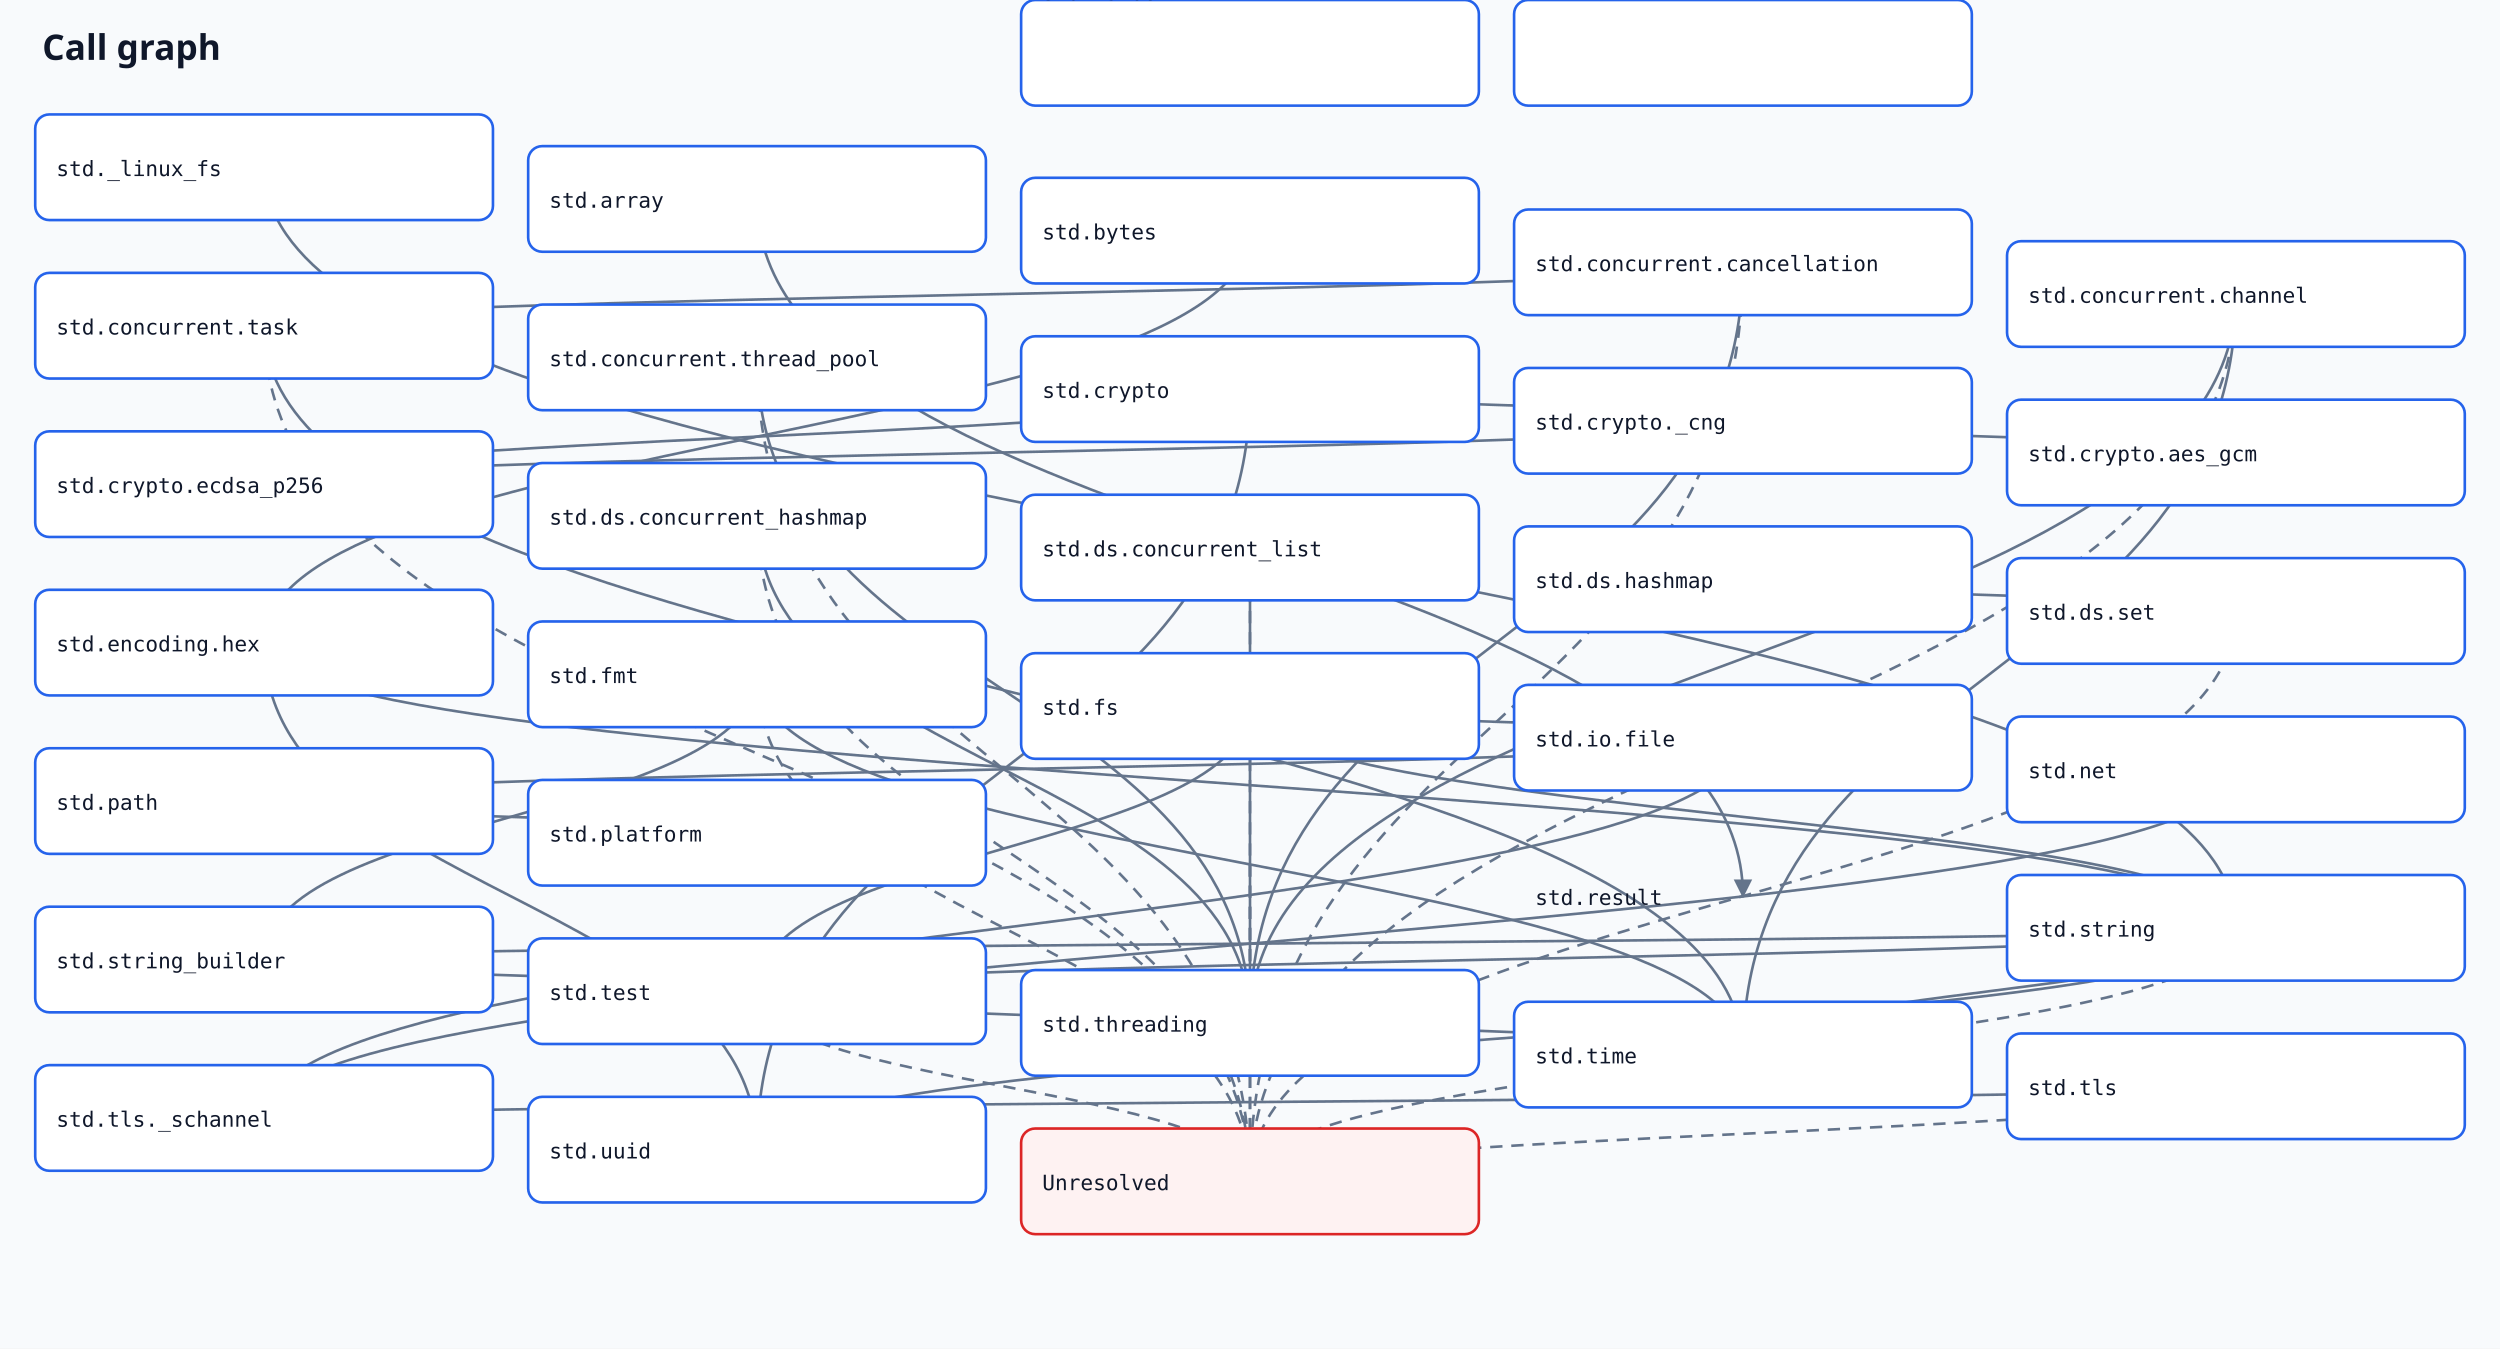
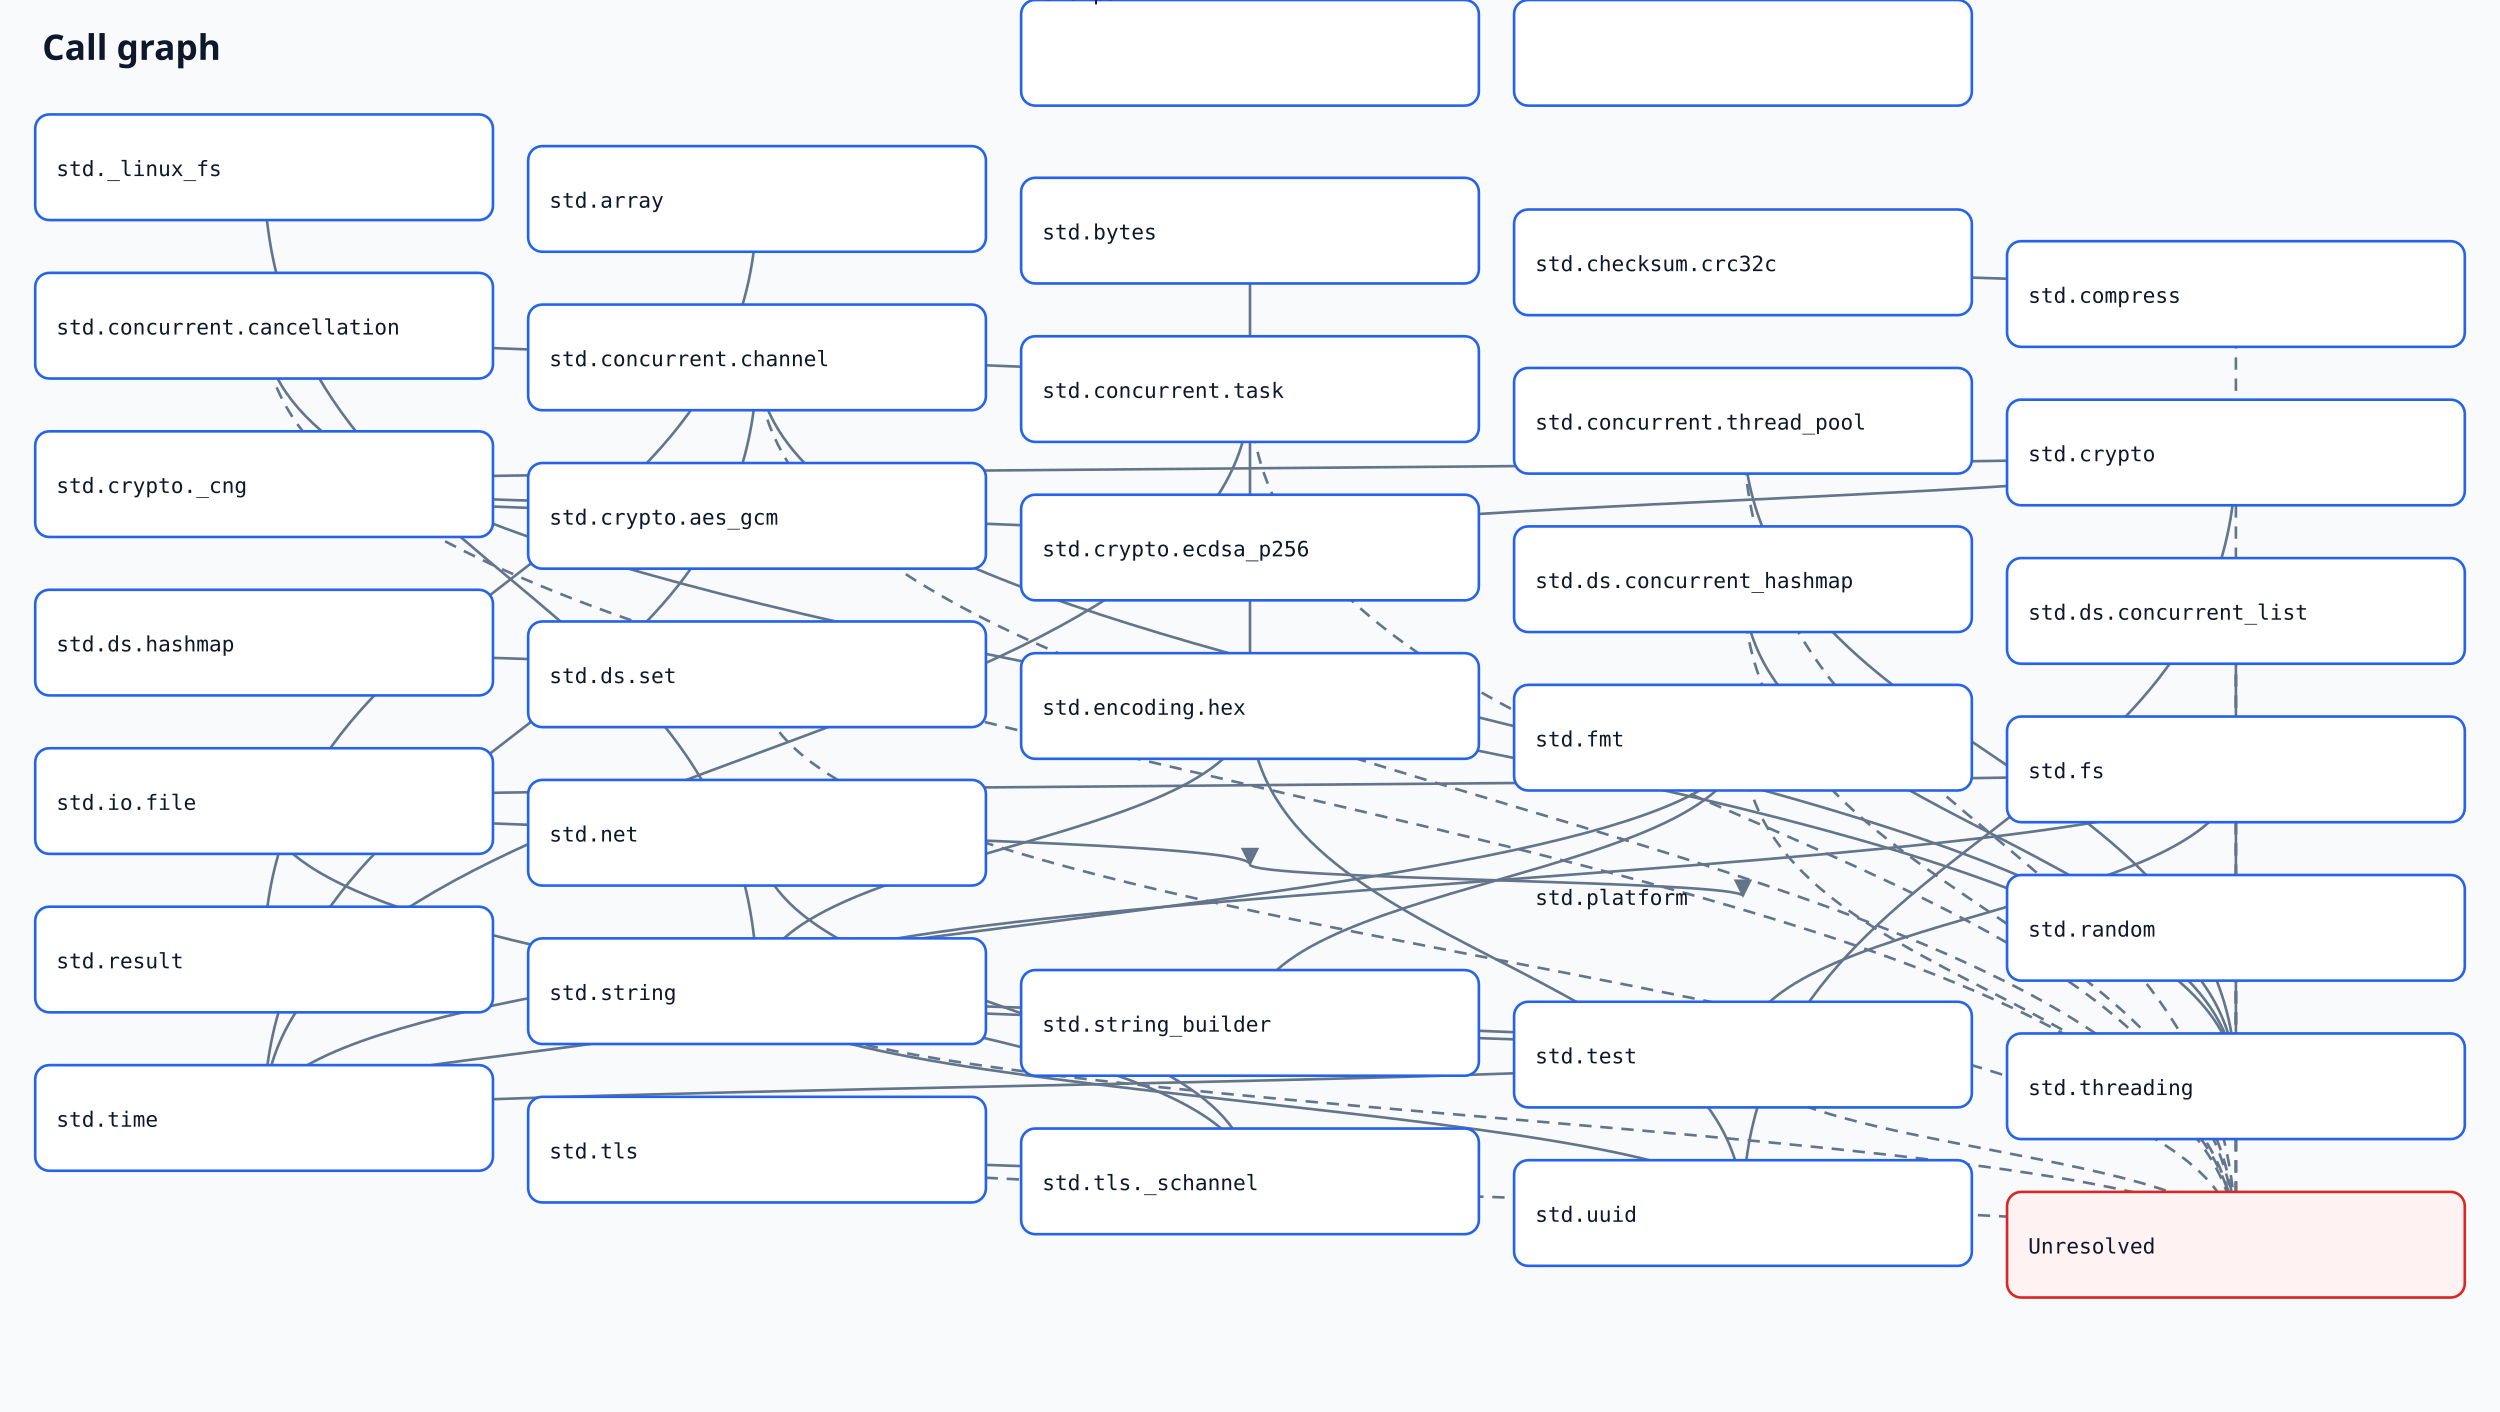
- <svg xmlns="http://www.w3.org/2000/svg" width="1420" height="766" viewBox="0 0 1420 766" role="img" aria-labelledby="title desc">
+ <svg xmlns="http://www.w3.org/2000/svg" width="1420" height="802" viewBox="0 0 1420 802" role="img" aria-labelledby="title desc">
  <defs>
    <marker id="arrow" viewBox="0 0 10 10" refX="9" refY="5" markerWidth="7" markerHeight="7" orient="auto-start-reverse">
      <path d="M 0 0 L 10 5 L 0 10 z" fill="#64748b" />
    </marker>
  </defs>
  <rect width="100%" height="100%" fill="#f8fafc" />
  <text x="24" y="34" font-family="system-ui,sans-serif" font-size="20" font-weight="700" fill="#0f172a">Call graph</text>
-   <path d="M 150 95 C 150 311, 1270 311, 1270 527" fill="none" stroke="#64748b" stroke-width="1.5" marker-end="url(#arrow)" />
-   <path d="M 430 113 C 430 311, 990 311, 990 509." fill="none" stroke="#64748b" stroke-width="1.5" marker-end="url(#arrow)" />
-   <path d="M 710 131 C 710 248, 150 248, 150 365" fill="none" stroke="#64748b" stroke-width="1.5" marker-end="url(#arrow)" />
-   <path d="M 990 149 C 990 410, 710 410, 710 671" fill="none" stroke="#64748b" stroke-width="1.5" stroke-dasharray="7 5" marker-end="url(#arrow)" />
-   <path d="M 990 149 C 990 365, 710 365, 710 581" fill="none" stroke="#64748b" stroke-width="1.5" marker-end="url(#arrow)" />
-   <path d="M 1270 167 C 1270 419, 710 419, 710 671" fill="none" stroke="#64748b" stroke-width="1.5" stroke-dasharray="7 5" marker-end="url(#arrow)" />
-   <path d="M 1270 167 C 1270 374, 710 374, 710 581" fill="none" stroke="#64748b" stroke-width="1.5" marker-end="url(#arrow)" />
-   <path d="M 1270 167 C 1270 383, 990 383, 990 599" fill="none" stroke="#64748b" stroke-width="1.5" marker-end="url(#arrow)" />
-   <path d="M 150 185 C 150 428, 710 428, 710 671" fill="none" stroke="#64748b" stroke-width="1.5" stroke-dasharray="7 5" marker-end="url(#arrow)" />
-   <path d="M 150 185 C 150 167, 990 167, 990 149" fill="none" stroke="#64748b" stroke-width="1.5" marker-end="url(#arrow)" />
-   <path d="M 150 185 C 150 392, 990 392, 990 599" fill="none" stroke="#64748b" stroke-width="1.5" marker-end="url(#arrow)" />
-   <path d="M 430 203 C 430 437, 710 437, 710 671" fill="none" stroke="#64748b" stroke-width="1.5" stroke-dasharray="7 5" marker-end="url(#arrow)" />
-   <path d="M 430 203 C 430 392, 710 392, 710 581" fill="none" stroke="#64748b" stroke-width="1.5" marker-end="url(#arrow)" />
-   <path d="M 710 221 C 710 230, 990 230, 990 239" fill="none" stroke="#64748b" stroke-width="1.5" marker-end="url(#arrow)" />
-   <path d="M 1270 257 C 1270 248, 990 248, 990 239" fill="none" stroke="#64748b" stroke-width="1.5" marker-end="url(#arrow)" />
-   <path d="M 150 275 C 150 257, 990 257, 990 239" fill="none" stroke="#64748b" stroke-width="1.5" marker-end="url(#arrow)" />
-   <path d="M 150 275 C 150 248, 710 248, 710 221" fill="none" stroke="#64748b" stroke-width="1.5" marker-end="url(#arrow)" />
-   <path d="M 430 293 C 430 482, 710 482, 710 671" fill="none" stroke="#64748b" stroke-width="1.5" stroke-dasharray="7 5" marker-end="url(#arrow)" />
-   <path d="M 430 293 C 430 437, 710 437, 710 581" fill="none" stroke="#64748b" stroke-width="1.5" marker-end="url(#arrow)" />
-   <path d="M 710 311 C 710 491, 710 491, 710 671" fill="none" stroke="#64748b" stroke-width="1.5" stroke-dasharray="7 5" marker-end="url(#arrow)" />
-   <path d="M 710 311 C 710 446, 710 446, 710 581" fill="none" stroke="#64748b" stroke-width="1.5" marker-end="url(#arrow)" />
-   <path d="M 1270 347 C 1270 509, 710 509, 710 671" fill="none" stroke="#64748b" stroke-width="1.5" stroke-dasharray="7 5" marker-end="url(#arrow)" />
-   <path d="M 1270 347 C 1270 338, 990 338, 990 329" fill="none" stroke="#64748b" stroke-width="1.5" marker-end="url(#arrow)" />
-   <path d="M 150 365 C 150 446, 1270 446, 1270 527" fill="none" stroke="#64748b" stroke-width="1.5" marker-end="url(#arrow)" />
-   <path d="M 430 383 C 430 527, 710 527, 710 671" fill="none" stroke="#64748b" stroke-width="1.5" stroke-dasharray="7 5" marker-end="url(#arrow)" />
-   <path d="M 430 383 C 430 464, 150 464, 150 545" fill="none" stroke="#64748b" stroke-width="1.5" marker-end="url(#arrow)" />
-   <path d="M 710 401 C 710 464, 1270 464, 1270 527" fill="none" stroke="#64748b" stroke-width="1.5" marker-end="url(#arrow)" />
-   <path d="M 990 419 C 990 410, 710 410, 710 401" fill="none" stroke="#64748b" stroke-width="1.5" marker-end="url(#arrow)" />
-   <path d="M 990 419 C 990 437, 150 437, 150 455" fill="none" stroke="#64748b" stroke-width="1.5" marker-end="url(#arrow)" />
-   <path d="M 150 455 C 150 464, 430 464, 430 473" fill="none" stroke="#64748b" stroke-width="1.5" marker-end="url(#arrow)" />
-   <path d="M 710 491. C 710 581, 710 581, 710 671" fill="none" stroke="#64748b" stroke-width="1.5" stroke-dasharray="7 5" marker-end="url(#arrow)" />
-   <path d="M 1270 527 C 1270 599, 710 599, 710 671" fill="none" stroke="#64748b" stroke-width="1.5" stroke-dasharray="7 5" marker-end="url(#arrow)" />
-   <path d="M 1270 527 C 1270 536, 150 536, 150 545" fill="none" stroke="#64748b" stroke-width="1.5" marker-end="url(#arrow)" />
-   <path d="M 430 563 C 430 617, 710 617, 710 671" fill="none" stroke="#64748b" stroke-width="1.5" stroke-dasharray="7 5" marker-end="url(#arrow)" />
-   <path d="M 430 563 C 430 554, 150 554, 150 545" fill="none" stroke="#64748b" stroke-width="1.5" marker-end="url(#arrow)" />
-   <path d="M 430 563 C 430 581, 990 581, 990 599" fill="none" stroke="#64748b" stroke-width="1.5" marker-end="url(#arrow)" />
-   <path d="M 430 563 C 430 545, 1270 545, 1270 527" fill="none" stroke="#64748b" stroke-width="1.5" marker-end="url(#arrow)" />
-   <path d="M 430 563 C 430 482, 710 482, 710 401" fill="none" stroke="#64748b" stroke-width="1.5" marker-end="url(#arrow)" />
-   <path d="M 990 599 C 990 491, 430 491, 430 383" fill="none" stroke="#64748b" stroke-width="1.5" marker-end="url(#arrow)" />
-   <path d="M 990 599 C 990 563, 1270 563, 1270 527" fill="none" stroke="#64748b" stroke-width="1.5" marker-end="url(#arrow)" />
-   <path d="M 150 635 C 150 536, 1270 536, 1270 437" fill="none" stroke="#64748b" stroke-width="1.5" marker-end="url(#arrow)" />
+   <path d="M 150 95 C 150 329, 430 329, 430 563" fill="none" stroke="#64748b" stroke-width="1.5" marker-end="url(#arrow)" />
+   <path d="M 430 113 C 430 329, 150 329, 150 545" fill="none" stroke="#64748b" stroke-width="1.5" marker-end="url(#arrow)" />
+   <path d="M 710 131 C 710 266, 710 266, 710 401" fill="none" stroke="#64748b" stroke-width="1.5" marker-end="url(#arrow)" />
+   <path d="M 1270 167 C 1270 437, 1270 437, 1270 707" fill="none" stroke="#64748b" stroke-width="1.5" stroke-dasharray="7 5" marker-end="url(#arrow)" />
+   <path d="M 1270 167 C 1270 158, 990 158, 990 149" fill="none" stroke="#64748b" stroke-width="1.5" marker-end="url(#arrow)" />
+   <path d="M 150 185 C 150 446, 1270 446, 1270 707" fill="none" stroke="#64748b" stroke-width="1.5" stroke-dasharray="7 5" marker-end="url(#arrow)" />
+   <path d="M 150 185 C 150 401, 1270 401, 1270 617" fill="none" stroke="#64748b" stroke-width="1.5" marker-end="url(#arrow)" />
+   <path d="M 430 203 C 430 455, 1270 455, 1270 707" fill="none" stroke="#64748b" stroke-width="1.5" stroke-dasharray="7 5" marker-end="url(#arrow)" />
+   <path d="M 430 203 C 430 410, 1270 410, 1270 617" fill="none" stroke="#64748b" stroke-width="1.5" marker-end="url(#arrow)" />
+   <path d="M 430 203 C 430 419, 150 419, 150 635" fill="none" stroke="#64748b" stroke-width="1.5" marker-end="url(#arrow)" />
+   <path d="M 710 221 C 710 464, 1270 464, 1270 707" fill="none" stroke="#64748b" stroke-width="1.5" stroke-dasharray="7 5" marker-end="url(#arrow)" />
+   <path d="M 710 221 C 710 203, 150 203, 150 185" fill="none" stroke="#64748b" stroke-width="1.5" marker-end="url(#arrow)" />
+   <path d="M 710 221 C 710 428, 150 428, 150 635" fill="none" stroke="#64748b" stroke-width="1.5" marker-end="url(#arrow)" />
+   <path d="M 990 239 C 990 473, 1270 473, 1270 707" fill="none" stroke="#64748b" stroke-width="1.5" stroke-dasharray="7 5" marker-end="url(#arrow)" />
+   <path d="M 990 239 C 990 428, 1270 428, 1270 617" fill="none" stroke="#64748b" stroke-width="1.5" marker-end="url(#arrow)" />
+   <path d="M 1270 257 C 1270 266, 150 266, 150 275" fill="none" stroke="#64748b" stroke-width="1.5" marker-end="url(#arrow)" />
+   <path d="M 430 293 C 430 284, 150 284, 150 275" fill="none" stroke="#64748b" stroke-width="1.5" marker-end="url(#arrow)" />
+   <path d="M 710 311 C 710 293, 150 293, 150 275" fill="none" stroke="#64748b" stroke-width="1.5" marker-end="url(#arrow)" />
+   <path d="M 710 311 C 710 284, 1270 284, 1270 257" fill="none" stroke="#64748b" stroke-width="1.5" marker-end="url(#arrow)" />
+   <path d="M 990 329 C 990 518, 1270 518, 1270 707" fill="none" stroke="#64748b" stroke-width="1.5" stroke-dasharray="7 5" marker-end="url(#arrow)" />
+   <path d="M 990 329 C 990 473, 1270 473, 1270 617" fill="none" stroke="#64748b" stroke-width="1.5" marker-end="url(#arrow)" />
+   <path d="M 1270 347 C 1270 527, 1270 527, 1270 707" fill="none" stroke="#64748b" stroke-width="1.5" stroke-dasharray="7 5" marker-end="url(#arrow)" />
+   <path d="M 1270 347 C 1270 482, 1270 482, 1270 617" fill="none" stroke="#64748b" stroke-width="1.5" marker-end="url(#arrow)" />
+   <path d="M 430 383 C 430 545, 1270 545, 1270 707" fill="none" stroke="#64748b" stroke-width="1.5" stroke-dasharray="7 5" marker-end="url(#arrow)" />
+   <path d="M 430 383 C 430 374, 150 374, 150 365" fill="none" stroke="#64748b" stroke-width="1.5" marker-end="url(#arrow)" />
+   <path d="M 710 401 C 710 482, 430 482, 430 563" fill="none" stroke="#64748b" stroke-width="1.5" marker-end="url(#arrow)" />
+   <path d="M 990 419 C 990 563, 1270 563, 1270 707" fill="none" stroke="#64748b" stroke-width="1.5" stroke-dasharray="7 5" marker-end="url(#arrow)" />
+   <path d="M 990 419 C 990 500, 710 500, 710 581" fill="none" stroke="#64748b" stroke-width="1.5" marker-end="url(#arrow)" />
+   <path d="M 1270 437 C 1270 500, 430 500, 430 563" fill="none" stroke="#64748b" stroke-width="1.5" marker-end="url(#arrow)" />
+   <path d="M 150 455 C 150 446, 1270 446, 1270 437" fill="none" stroke="#64748b" stroke-width="1.5" marker-end="url(#arrow)" />
+   <path d="M 150 455 C 150 473, 710 473, 710 491." fill="none" stroke="#64748b" stroke-width="1.5" marker-end="url(#arrow)" />
+   <path d="M 710 491. C 710 500, 990 500, 990 509." fill="none" stroke="#64748b" stroke-width="1.5" marker-end="url(#arrow)" />
+   <path d="M 1270 527 C 1270 617, 1270 617, 1270 707" fill="none" stroke="#64748b" stroke-width="1.5" stroke-dasharray="7 5" marker-end="url(#arrow)" />
+   <path d="M 430 563 C 430 635, 1270 635, 1270 707" fill="none" stroke="#64748b" stroke-width="1.5" stroke-dasharray="7 5" marker-end="url(#arrow)" />
+   <path d="M 430 563 C 430 572, 710 572, 710 581" fill="none" stroke="#64748b" stroke-width="1.5" marker-end="url(#arrow)" />
+   <path d="M 990 599 C 990 653, 1270 653, 1270 707" fill="none" stroke="#64748b" stroke-width="1.5" stroke-dasharray="7 5" marker-end="url(#arrow)" />
+   <path d="M 990 599 C 990 590, 710 590, 710 581" fill="none" stroke="#64748b" stroke-width="1.5" marker-end="url(#arrow)" />
+   <path d="M 990 599 C 990 617, 150 617, 150 635" fill="none" stroke="#64748b" stroke-width="1.5" marker-end="url(#arrow)" />
+   <path d="M 990 599 C 990 581, 430 581, 430 563" fill="none" stroke="#64748b" stroke-width="1.5" marker-end="url(#arrow)" />
+   <path d="M 990 599 C 990 518, 1270 518, 1270 437" fill="none" stroke="#64748b" stroke-width="1.5" marker-end="url(#arrow)" />
  <path d="M 150 635 C 150 527, 990 527, 990 419" fill="none" stroke="#64748b" stroke-width="1.5" marker-end="url(#arrow)" />
-   <path d="M 1270 617 C 1270 644, 710 644, 710 671" fill="none" stroke="#64748b" stroke-width="1.5" stroke-dasharray="7 5" marker-end="url(#arrow)" />
-   <path d="M 1270 617 C 1270 626, 150 626, 150 635" fill="none" stroke="#64748b" stroke-width="1.5" marker-end="url(#arrow)" />
-   <path d="M 430 653 C 430 509, 150 509, 150 365" fill="none" stroke="#64748b" stroke-width="1.5" marker-end="url(#arrow)" />
-   <path d="M 430 653 C 430 590, 1270 590, 1270 527" fill="none" stroke="#64748b" stroke-width="1.5" marker-end="url(#arrow)" />
-   <path d="M 430 653 C 430 437, 710 437, 710 221" fill="none" stroke="#64748b" stroke-width="1.5" marker-end="url(#arrow)" />
+   <path d="M 150 635 C 150 599, 430 599, 430 563" fill="none" stroke="#64748b" stroke-width="1.5" marker-end="url(#arrow)" />
+   <path d="M 710 671 C 710 572, 430 572, 430 473" fill="none" stroke="#64748b" stroke-width="1.5" marker-end="url(#arrow)" />
+   <path d="M 710 671 C 710 563, 150 563, 150 455" fill="none" stroke="#64748b" stroke-width="1.5" marker-end="url(#arrow)" />
+   <path d="M 430 653 C 430 680, 1270 680, 1270 707" fill="none" stroke="#64748b" stroke-width="1.5" stroke-dasharray="7 5" marker-end="url(#arrow)" />
+   <path d="M 430 653 C 430 662, 710 662, 710 671" fill="none" stroke="#64748b" stroke-width="1.5" marker-end="url(#arrow)" />
+   <path d="M 990 689 C 990 545, 710 545, 710 401" fill="none" stroke="#64748b" stroke-width="1.5" marker-end="url(#arrow)" />
+   <path d="M 990 689 C 990 626, 430 626, 430 563" fill="none" stroke="#64748b" stroke-width="1.5" marker-end="url(#arrow)" />
+   <path d="M 990 689 C 990 473, 1270 473, 1270 257" fill="none" stroke="#64748b" stroke-width="1.5" marker-end="url(#arrow)" />
  <g>
    <rect x="20" y="65" width="260" height="60" rx="8" fill="#ffffff" stroke="#2563eb" stroke-width="1.5" />
    <text x="32" y="100" font-family="ui-monospace,monospace" font-size="12" fill="#0f172a">std._linux_fs</text>
  </g>
  <g>
    <rect x="300" y="83" width="260" height="60" rx="8" fill="#ffffff" stroke="#2563eb" stroke-width="1.5" />
    <text x="312" y="118" font-family="ui-monospace,monospace" font-size="12" fill="#0f172a">std.array</text>
  </g>
  <g>
    <rect x="580" y="101" width="260" height="60" rx="8" fill="#ffffff" stroke="#2563eb" stroke-width="1.5" />
    <text x="592" y="136" font-family="ui-monospace,monospace" font-size="12" fill="#0f172a">std.bytes</text>
  </g>
  <g>
    <rect x="860" y="119" width="260" height="60" rx="8" fill="#ffffff" stroke="#2563eb" stroke-width="1.5" />
-     <text x="872" y="154" font-family="ui-monospace,monospace" font-size="12" fill="#0f172a">std.concurrent.cancellation</text>
+     <text x="872" y="154" font-family="ui-monospace,monospace" font-size="12" fill="#0f172a">std.checksum.crc32c</text>
  </g>
  <g>
    <rect x="1140" y="137" width="260" height="60" rx="8" fill="#ffffff" stroke="#2563eb" stroke-width="1.5" />
-     <text x="1152" y="172" font-family="ui-monospace,monospace" font-size="12" fill="#0f172a">std.concurrent.channel</text>
+     <text x="1152" y="172" font-family="ui-monospace,monospace" font-size="12" fill="#0f172a">std.compress</text>
  </g>
  <g>
    <rect x="20" y="155" width="260" height="60" rx="8" fill="#ffffff" stroke="#2563eb" stroke-width="1.5" />
-     <text x="32" y="190" font-family="ui-monospace,monospace" font-size="12" fill="#0f172a">std.concurrent.task</text>
+     <text x="32" y="190" font-family="ui-monospace,monospace" font-size="12" fill="#0f172a">std.concurrent.cancellation</text>
  </g>
  <g>
    <rect x="300" y="173" width="260" height="60" rx="8" fill="#ffffff" stroke="#2563eb" stroke-width="1.5" />
-     <text x="312" y="208" font-family="ui-monospace,monospace" font-size="12" fill="#0f172a">std.concurrent.thread_pool</text>
+     <text x="312" y="208" font-family="ui-monospace,monospace" font-size="12" fill="#0f172a">std.concurrent.channel</text>
  </g>
  <g>
    <rect x="580" y="191" width="260" height="60" rx="8" fill="#ffffff" stroke="#2563eb" stroke-width="1.5" />
-     <text x="592" y="226" font-family="ui-monospace,monospace" font-size="12" fill="#0f172a">std.crypto</text>
+     <text x="592" y="226" font-family="ui-monospace,monospace" font-size="12" fill="#0f172a">std.concurrent.task</text>
  </g>
  <g>
    <rect x="860" y="209" width="260" height="60" rx="8" fill="#ffffff" stroke="#2563eb" stroke-width="1.5" />
-     <text x="872" y="244" font-family="ui-monospace,monospace" font-size="12" fill="#0f172a">std.crypto._cng</text>
+     <text x="872" y="244" font-family="ui-monospace,monospace" font-size="12" fill="#0f172a">std.concurrent.thread_pool</text>
  </g>
  <g>
    <rect x="1140" y="227" width="260" height="60" rx="8" fill="#ffffff" stroke="#2563eb" stroke-width="1.5" />
-     <text x="1152" y="262" font-family="ui-monospace,monospace" font-size="12" fill="#0f172a">std.crypto.aes_gcm</text>
+     <text x="1152" y="262" font-family="ui-monospace,monospace" font-size="12" fill="#0f172a">std.crypto</text>
  </g>
  <g>
    <rect x="20" y="245" width="260" height="60" rx="8" fill="#ffffff" stroke="#2563eb" stroke-width="1.5" />
-     <text x="32" y="280" font-family="ui-monospace,monospace" font-size="12" fill="#0f172a">std.crypto.ecdsa_p256</text>
+     <text x="32" y="280" font-family="ui-monospace,monospace" font-size="12" fill="#0f172a">std.crypto._cng</text>
  </g>
  <g>
    <rect x="300" y="263" width="260" height="60" rx="8" fill="#ffffff" stroke="#2563eb" stroke-width="1.5" />
-     <text x="312" y="298" font-family="ui-monospace,monospace" font-size="12" fill="#0f172a">std.ds.concurrent_hashmap</text>
+     <text x="312" y="298" font-family="ui-monospace,monospace" font-size="12" fill="#0f172a">std.crypto.aes_gcm</text>
  </g>
  <g>
    <rect x="580" y="281" width="260" height="60" rx="8" fill="#ffffff" stroke="#2563eb" stroke-width="1.5" />
-     <text x="592" y="316" font-family="ui-monospace,monospace" font-size="12" fill="#0f172a">std.ds.concurrent_list</text>
+     <text x="592" y="316" font-family="ui-monospace,monospace" font-size="12" fill="#0f172a">std.crypto.ecdsa_p256</text>
  </g>
  <g>
    <rect x="860" y="299" width="260" height="60" rx="8" fill="#ffffff" stroke="#2563eb" stroke-width="1.5" />
-     <text x="872" y="334" font-family="ui-monospace,monospace" font-size="12" fill="#0f172a">std.ds.hashmap</text>
+     <text x="872" y="334" font-family="ui-monospace,monospace" font-size="12" fill="#0f172a">std.ds.concurrent_hashmap</text>
  </g>
  <g>
    <rect x="1140" y="317" width="260" height="60" rx="8" fill="#ffffff" stroke="#2563eb" stroke-width="1.5" />
-     <text x="1152" y="352" font-family="ui-monospace,monospace" font-size="12" fill="#0f172a">std.ds.set</text>
+     <text x="1152" y="352" font-family="ui-monospace,monospace" font-size="12" fill="#0f172a">std.ds.concurrent_list</text>
  </g>
  <g>
    <rect x="20" y="335" width="260" height="60" rx="8" fill="#ffffff" stroke="#2563eb" stroke-width="1.5" />
-     <text x="32" y="370" font-family="ui-monospace,monospace" font-size="12" fill="#0f172a">std.encoding.hex</text>
+     <text x="32" y="370" font-family="ui-monospace,monospace" font-size="12" fill="#0f172a">std.ds.hashmap</text>
  </g>
  <g>
    <rect x="300" y="353" width="260" height="60" rx="8" fill="#ffffff" stroke="#2563eb" stroke-width="1.5" />
-     <text x="312" y="388" font-family="ui-monospace,monospace" font-size="12" fill="#0f172a">std.fmt</text>
+     <text x="312" y="388" font-family="ui-monospace,monospace" font-size="12" fill="#0f172a">std.ds.set</text>
  </g>
  <g>
    <rect x="580" y="371" width="260" height="60" rx="8" fill="#ffffff" stroke="#2563eb" stroke-width="1.5" />
-     <text x="592" y="406" font-family="ui-monospace,monospace" font-size="12" fill="#0f172a">std.fs</text>
+     <text x="592" y="406" font-family="ui-monospace,monospace" font-size="12" fill="#0f172a">std.encoding.hex</text>
  </g>
  <g>
    <rect x="860" y="389" width="260" height="60" rx="8" fill="#ffffff" stroke="#2563eb" stroke-width="1.5" />
-     <text x="872" y="424" font-family="ui-monospace,monospace" font-size="12" fill="#0f172a">std.io.file</text>
+     <text x="872" y="424" font-family="ui-monospace,monospace" font-size="12" fill="#0f172a">std.fmt</text>
  </g>
  <g>
    <rect x="1140" y="407" width="260" height="60" rx="8" fill="#ffffff" stroke="#2563eb" stroke-width="1.5" />
-     <text x="1152" y="442" font-family="ui-monospace,monospace" font-size="12" fill="#0f172a">std.net</text>
+     <text x="1152" y="442" font-family="ui-monospace,monospace" font-size="12" fill="#0f172a">std.fs</text>
  </g>
  <g>
    <rect x="20" y="425" width="260" height="60" rx="8" fill="#ffffff" stroke="#2563eb" stroke-width="1.5" />
-     <text x="32" y="460" font-family="ui-monospace,monospace" font-size="12" fill="#0f172a">std.path</text>
+     <text x="32" y="460" font-family="ui-monospace,monospace" font-size="12" fill="#0f172a">std.io.file</text>
  </g>
  <g>
    <rect x="300" y="443" width="260" height="60" rx="8" fill="#ffffff" stroke="#2563eb" stroke-width="1.5" />
-     <text x="312" y="478" font-family="ui-monospace,monospace" font-size="12" fill="#0f172a">std.platform</text>
+     <text x="312" y="478" font-family="ui-monospace,monospace" font-size="12" fill="#0f172a">std.net</text>
  </g>
  <g>
    <rect x="580" y="461." width="260" height="60" rx="8" fill="#ffffff" stroke="#2563eb" stroke-width="1.5" />
-     <text x="592" y="496." font-family="ui-monospace,monospace" font-size="12" fill="#0f172a">std.random</text>
+     <text x="592" y="496." font-family="ui-monospace,monospace" font-size="12" fill="#0f172a">std.path</text>
  </g>
  <g>
    <rect x="860" y="479." width="260" height="60" rx="8" fill="#ffffff" stroke="#2563eb" stroke-width="1.5" />
-     <text x="872" y="514" font-family="ui-monospace,monospace" font-size="12" fill="#0f172a">std.result</text>
+     <text x="872" y="514" font-family="ui-monospace,monospace" font-size="12" fill="#0f172a">std.platform</text>
  </g>
  <g>
    <rect x="1140" y="497" width="260" height="60" rx="8" fill="#ffffff" stroke="#2563eb" stroke-width="1.5" />
-     <text x="1152" y="532" font-family="ui-monospace,monospace" font-size="12" fill="#0f172a">std.string</text>
+     <text x="1152" y="532" font-family="ui-monospace,monospace" font-size="12" fill="#0f172a">std.random</text>
  </g>
  <g>
    <rect x="20" y="515" width="260" height="60" rx="8" fill="#ffffff" stroke="#2563eb" stroke-width="1.5" />
-     <text x="32" y="550" font-family="ui-monospace,monospace" font-size="12" fill="#0f172a">std.string_builder</text>
+     <text x="32" y="550" font-family="ui-monospace,monospace" font-size="12" fill="#0f172a">std.result</text>
  </g>
  <g>
    <rect x="300" y="533" width="260" height="60" rx="8" fill="#ffffff" stroke="#2563eb" stroke-width="1.5" />
-     <text x="312" y="568" font-family="ui-monospace,monospace" font-size="12" fill="#0f172a">std.test</text>
+     <text x="312" y="568" font-family="ui-monospace,monospace" font-size="12" fill="#0f172a">std.string</text>
  </g>
  <g>
    <rect x="580" y="551" width="260" height="60" rx="8" fill="#ffffff" stroke="#2563eb" stroke-width="1.5" />
-     <text x="592" y="586" font-family="ui-monospace,monospace" font-size="12" fill="#0f172a">std.threading</text>
+     <text x="592" y="586" font-family="ui-monospace,monospace" font-size="12" fill="#0f172a">std.string_builder</text>
  </g>
  <g>
    <rect x="860" y="569" width="260" height="60" rx="8" fill="#ffffff" stroke="#2563eb" stroke-width="1.5" />
-     <text x="872" y="604" font-family="ui-monospace,monospace" font-size="12" fill="#0f172a">std.time</text>
+     <text x="872" y="604" font-family="ui-monospace,monospace" font-size="12" fill="#0f172a">std.test</text>
  </g>
  <g>
    <rect x="1140" y="587" width="260" height="60" rx="8" fill="#ffffff" stroke="#2563eb" stroke-width="1.5" />
-     <text x="1152" y="622" font-family="ui-monospace,monospace" font-size="12" fill="#0f172a">std.tls</text>
+     <text x="1152" y="622" font-family="ui-monospace,monospace" font-size="12" fill="#0f172a">std.threading</text>
  </g>
  <g>
    <rect x="20" y="605" width="260" height="60" rx="8" fill="#ffffff" stroke="#2563eb" stroke-width="1.5" />
-     <text x="32" y="640" font-family="ui-monospace,monospace" font-size="12" fill="#0f172a">std.tls._schannel</text>
+     <text x="32" y="640" font-family="ui-monospace,monospace" font-size="12" fill="#0f172a">std.time</text>
  </g>
  <g>
    <rect x="300" y="623" width="260" height="60" rx="8" fill="#ffffff" stroke="#2563eb" stroke-width="1.5" />
-     <text x="312" y="658" font-family="ui-monospace,monospace" font-size="12" fill="#0f172a">std.uuid</text>
+     <text x="312" y="658" font-family="ui-monospace,monospace" font-size="12" fill="#0f172a">std.tls</text>
  </g>
  <g>
-     <rect x="580" y="641" width="260" height="60" rx="8" fill="#fef2f2" stroke="#dc2626" stroke-width="1.5" />
-     <text x="592" y="676" font-family="ui-monospace,monospace" font-size="12" fill="#0f172a">Unresolved</text>
+     <rect x="580" y="641" width="260" height="60" rx="8" fill="#ffffff" stroke="#2563eb" stroke-width="1.5" />
+     <text x="592" y="676" font-family="ui-monospace,monospace" font-size="12" fill="#0f172a">std.tls._schannel</text>
+   </g>
+   <g>
+     <rect x="860" y="659" width="260" height="60" rx="8" fill="#ffffff" stroke="#2563eb" stroke-width="1.5" />
+     <text x="872" y="694" font-family="ui-monospace,monospace" font-size="12" fill="#0f172a">std.uuid</text>
+   </g>
+   <g>
+     <rect x="1140" y="677" width="260" height="60" rx="8" fill="#fef2f2" stroke="#dc2626" stroke-width="1.5" />
+     <text x="1152" y="712" font-family="ui-monospace,monospace" font-size="12" fill="#0f172a">Unresolved</text>
  </g>
</svg>
